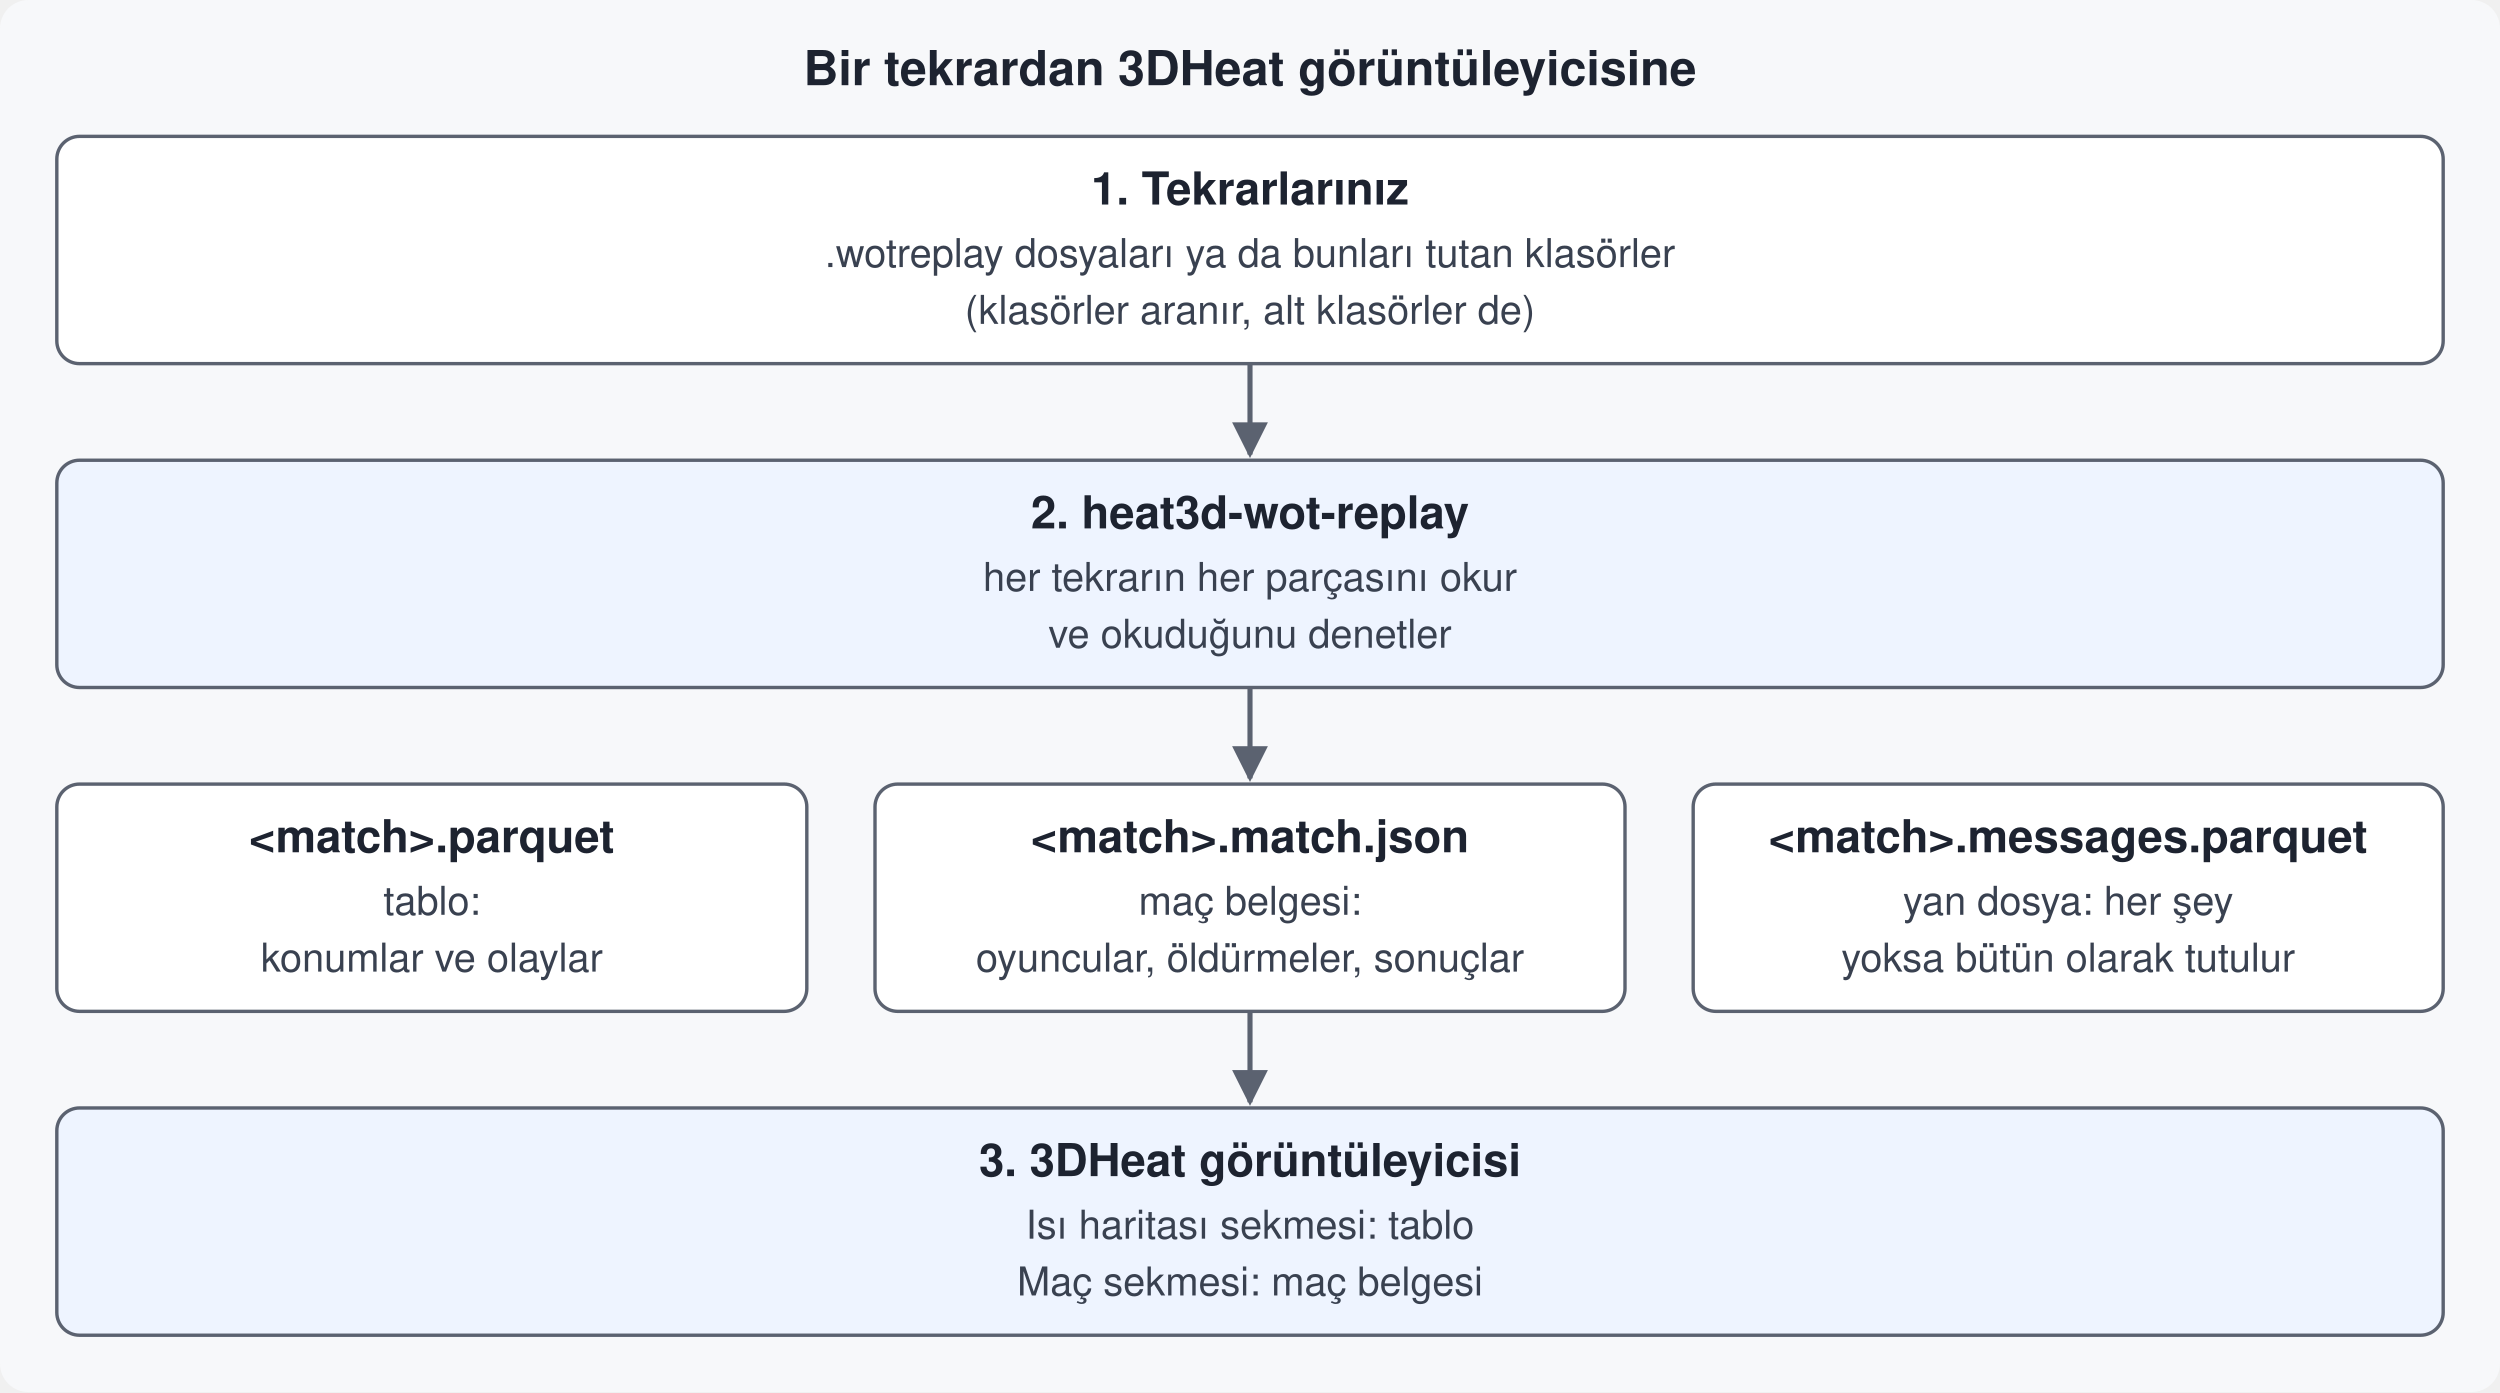
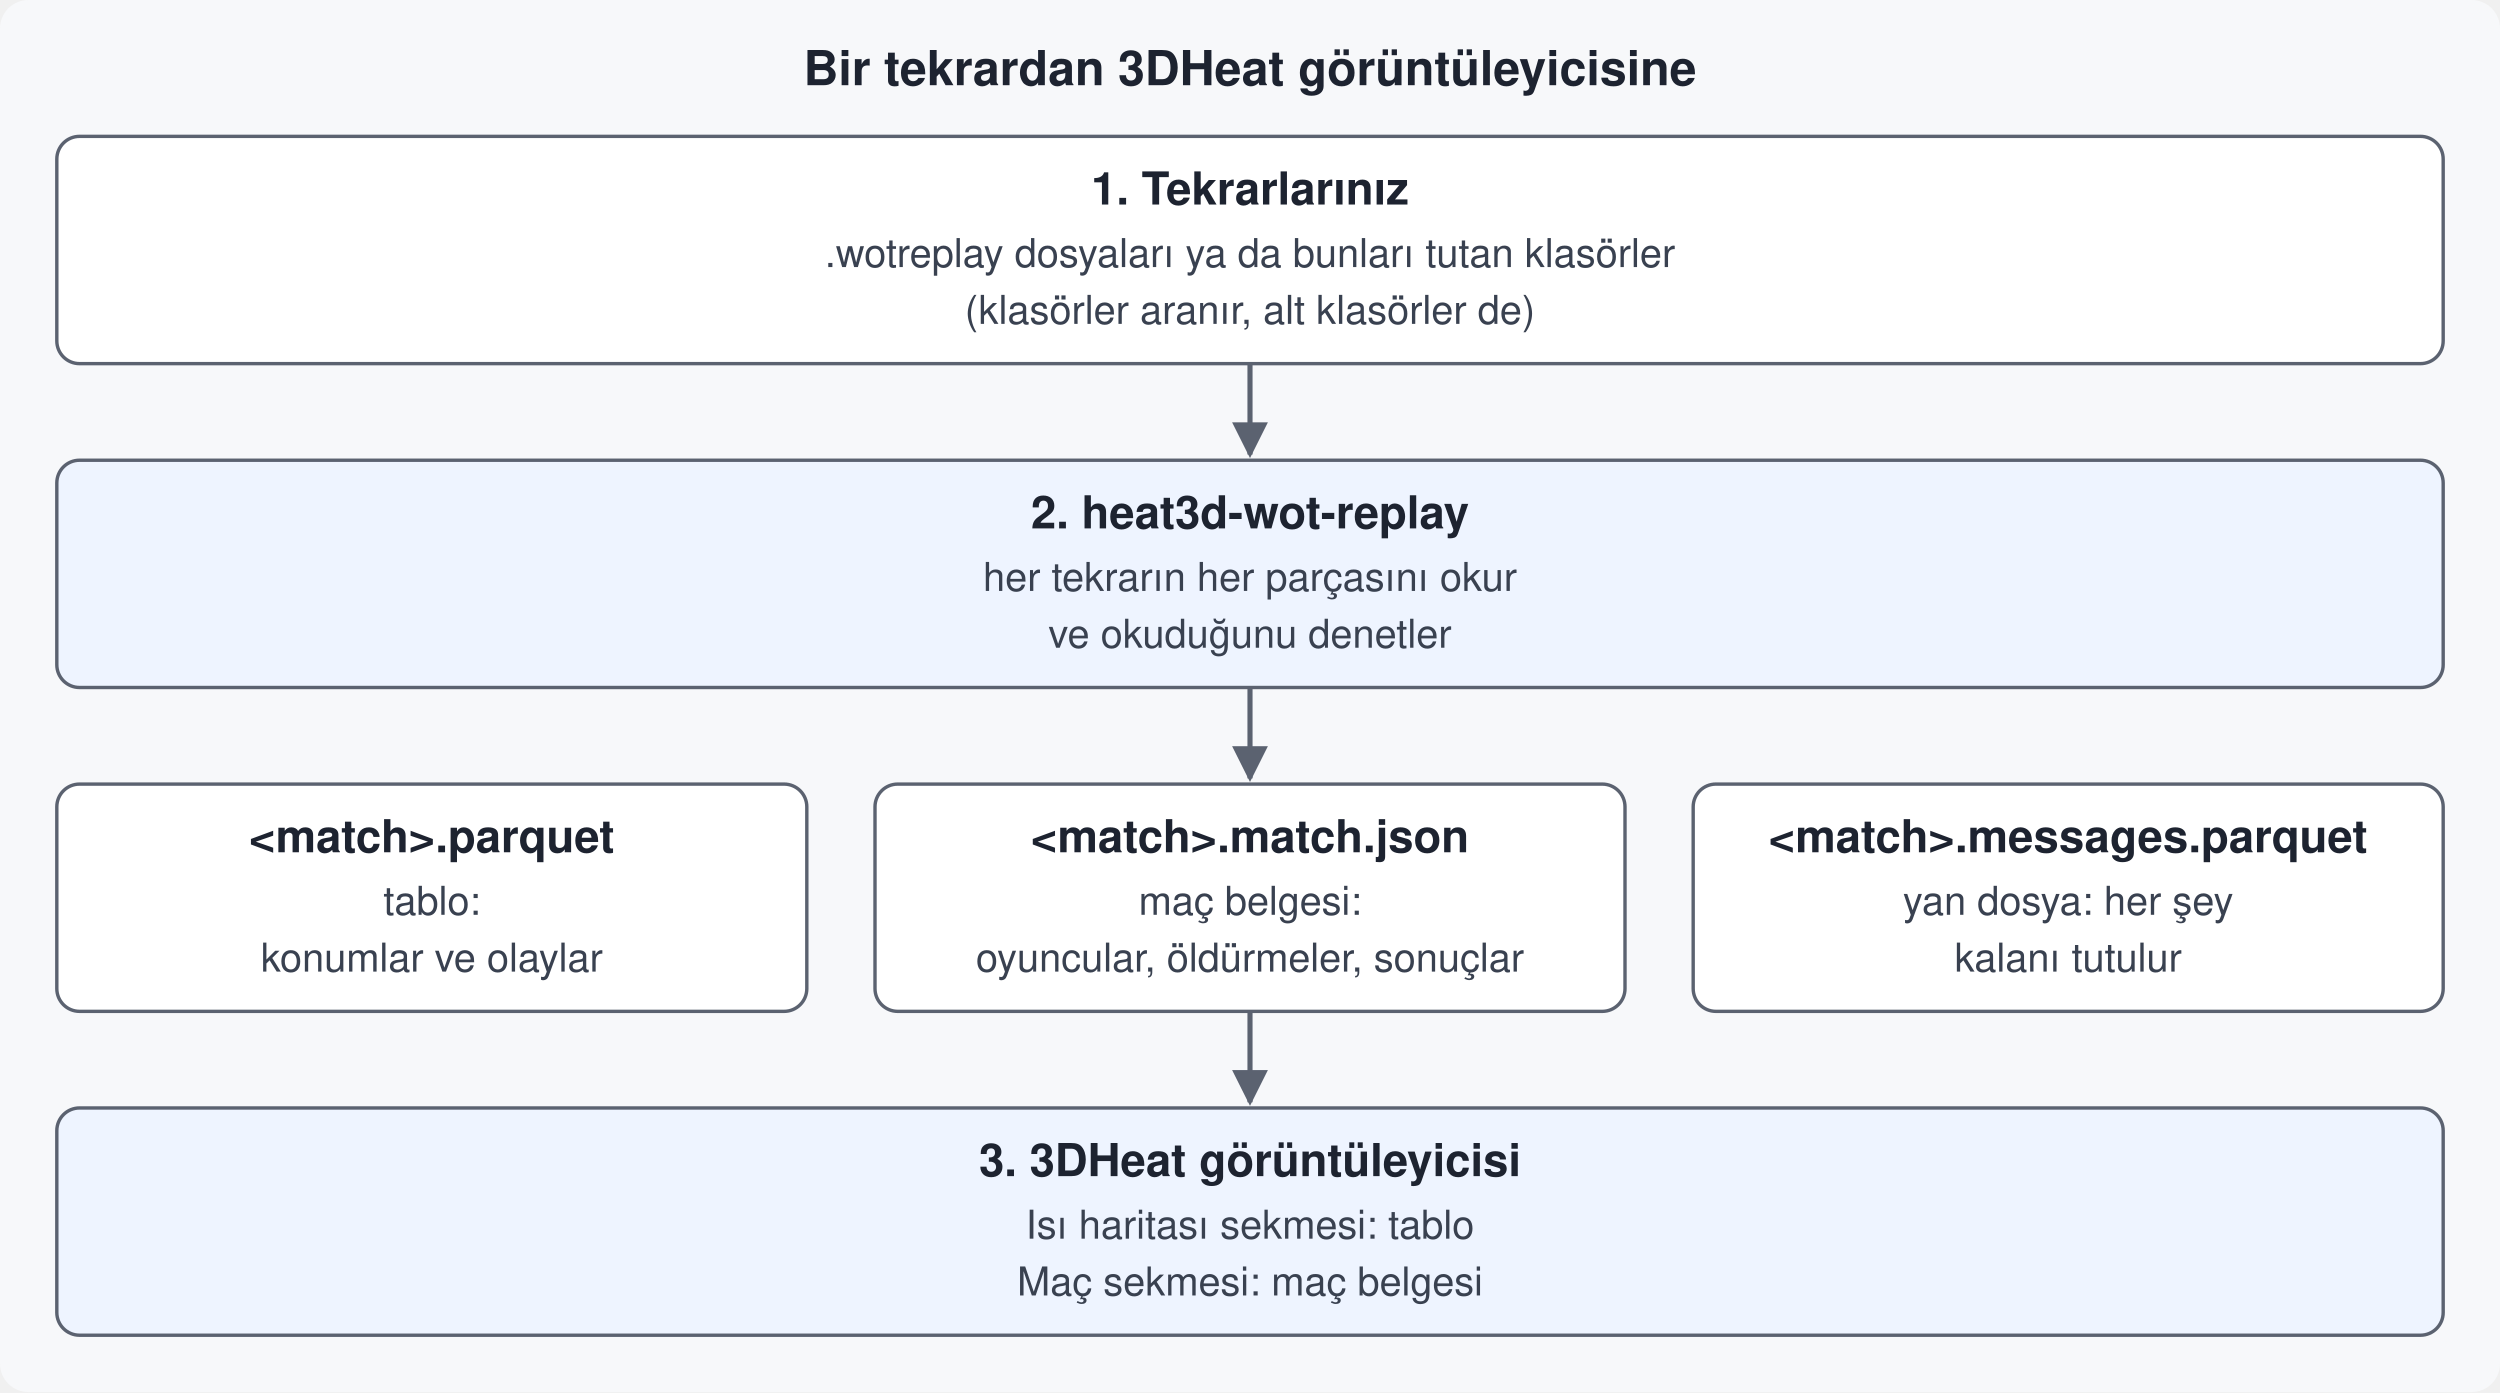
<svg xmlns="http://www.w3.org/2000/svg" width="880" height="490" viewBox="0 0 880 490" role="img" aria-label="From a replay to the 3DHeat viewer">
  <defs>
    <marker id="a" viewBox="0 0 10 10" refX="9" refY="5" markerWidth="7" markerHeight="7" orient="auto">
      <path d="M0,0 L10,5 L0,10 z" fill="#5b6270" />
    </marker>
  </defs>
  <rect width="880" height="490" rx="10" fill="#f7f8fa" />
  <text x="440" y="30" font-family="Segoe UI,Helvetica,Arial,sans-serif" font-size="17" font-weight="600" text-anchor="middle" fill="#1d2330">Bir tekrardan 3DHeat görüntüleyicisine</text>
  <rect x="20" y="48" width="840" height="80" rx="8" fill="#ffffff" stroke="#5b6270" stroke-width="1.2" />
  <text x="440" y="72" font-family="Segoe UI,Helvetica,Arial,sans-serif" font-size="16" font-weight="600" text-anchor="middle" fill="#1d2330">1. Tekrarlarınız</text>
  <text x="440" y="94" font-family="Segoe UI,Helvetica,Arial,sans-serif" font-size="14" text-anchor="middle" fill="#394150">.wotreplay dosyaları ya da bunları tutan klasörler</text>
  <text x="440" y="114" font-family="Segoe UI,Helvetica,Arial,sans-serif" font-size="14" text-anchor="middle" fill="#394150">(klasörler aranır, alt klasörler de)</text>
  <line x1="440" y1="128" x2="440" y2="160" stroke="#5b6270" stroke-width="1.8" marker-end="url(#a)" />
  <rect x="20" y="162" width="840" height="80" rx="8" fill="#eef4ff" stroke="#5b6270" stroke-width="1.2" />
  <text x="440" y="186" font-family="Segoe UI,Helvetica,Arial,sans-serif" font-size="16" font-weight="600" text-anchor="middle" fill="#1d2330">2. heat3d-wot-replay</text>
  <text x="440" y="208" font-family="Segoe UI,Helvetica,Arial,sans-serif" font-size="14" text-anchor="middle" fill="#394150">her tekrarın her parçasını okur</text>
  <text x="440" y="228" font-family="Segoe UI,Helvetica,Arial,sans-serif" font-size="14" text-anchor="middle" fill="#394150">ve okuduğunu denetler</text>
  <line x1="440" y1="242" x2="440" y2="274" stroke="#5b6270" stroke-width="1.8" marker-end="url(#a)" />
  <rect x="20" y="276" width="264" height="80" rx="8" fill="#ffffff" stroke="#5b6270" stroke-width="1.2" />
  <text x="152" y="300" font-family="Segoe UI,Helvetica,Arial,sans-serif" font-size="16" font-weight="600" text-anchor="middle" fill="#1d2330">&lt;match&gt;.parquet</text>
  <text x="152" y="322" font-family="Segoe UI,Helvetica,Arial,sans-serif" font-size="14" text-anchor="middle" fill="#394150">tablo:</text>
  <text x="152" y="342" font-family="Segoe UI,Helvetica,Arial,sans-serif" font-size="14" text-anchor="middle" fill="#394150">konumlar ve olaylar</text>
  <rect x="308" y="276" width="264" height="80" rx="8" fill="#ffffff" stroke="#5b6270" stroke-width="1.2" />
  <text x="440" y="300" font-family="Segoe UI,Helvetica,Arial,sans-serif" font-size="16" font-weight="600" text-anchor="middle" fill="#1d2330">&lt;match&gt;.match.json</text>
  <text x="440" y="322" font-family="Segoe UI,Helvetica,Arial,sans-serif" font-size="14" text-anchor="middle" fill="#394150">maç belgesi:</text>
  <text x="440" y="342" font-family="Segoe UI,Helvetica,Arial,sans-serif" font-size="14" text-anchor="middle" fill="#394150">oyuncular, öldürmeler, sonuçlar</text>
  <rect x="596" y="276" width="264" height="80" rx="8" fill="#ffffff" stroke="#5b6270" stroke-width="1.2" />
  <text x="728" y="300" font-family="Segoe UI,Helvetica,Arial,sans-serif" font-size="16" font-weight="600" text-anchor="middle" fill="#1d2330">&lt;match&gt;.messages.parquet</text>
  <text x="728" y="322" font-family="Segoe UI,Helvetica,Arial,sans-serif" font-size="14" text-anchor="middle" fill="#394150">yan dosya: her şey</text>
-   <text x="728" y="342" font-family="Segoe UI,Helvetica,Arial,sans-serif" font-size="14" text-anchor="middle" fill="#394150">yoksa bütün olarak tutulur</text>
+   <text x="728" y="342" font-family="Segoe UI,Helvetica,Arial,sans-serif" font-size="14" text-anchor="middle" fill="#394150">kalanı tutulur</text>
  <line x1="440" y1="356" x2="440" y2="388" stroke="#5b6270" stroke-width="1.8" marker-end="url(#a)" />
  <rect x="20" y="390" width="840" height="80" rx="8" fill="#eef4ff" stroke="#5b6270" stroke-width="1.2" />
  <text x="440" y="414" font-family="Segoe UI,Helvetica,Arial,sans-serif" font-size="16" font-weight="600" text-anchor="middle" fill="#1d2330">3. 3DHeat görüntüleyicisi</text>
  <text x="440" y="436" font-family="Segoe UI,Helvetica,Arial,sans-serif" font-size="14" text-anchor="middle" fill="#394150">Isı haritası sekmesi: tablo</text>
  <text x="440" y="456" font-family="Segoe UI,Helvetica,Arial,sans-serif" font-size="14" text-anchor="middle" fill="#394150">Maç sekmesi: maç belgesi</text>
</svg>
